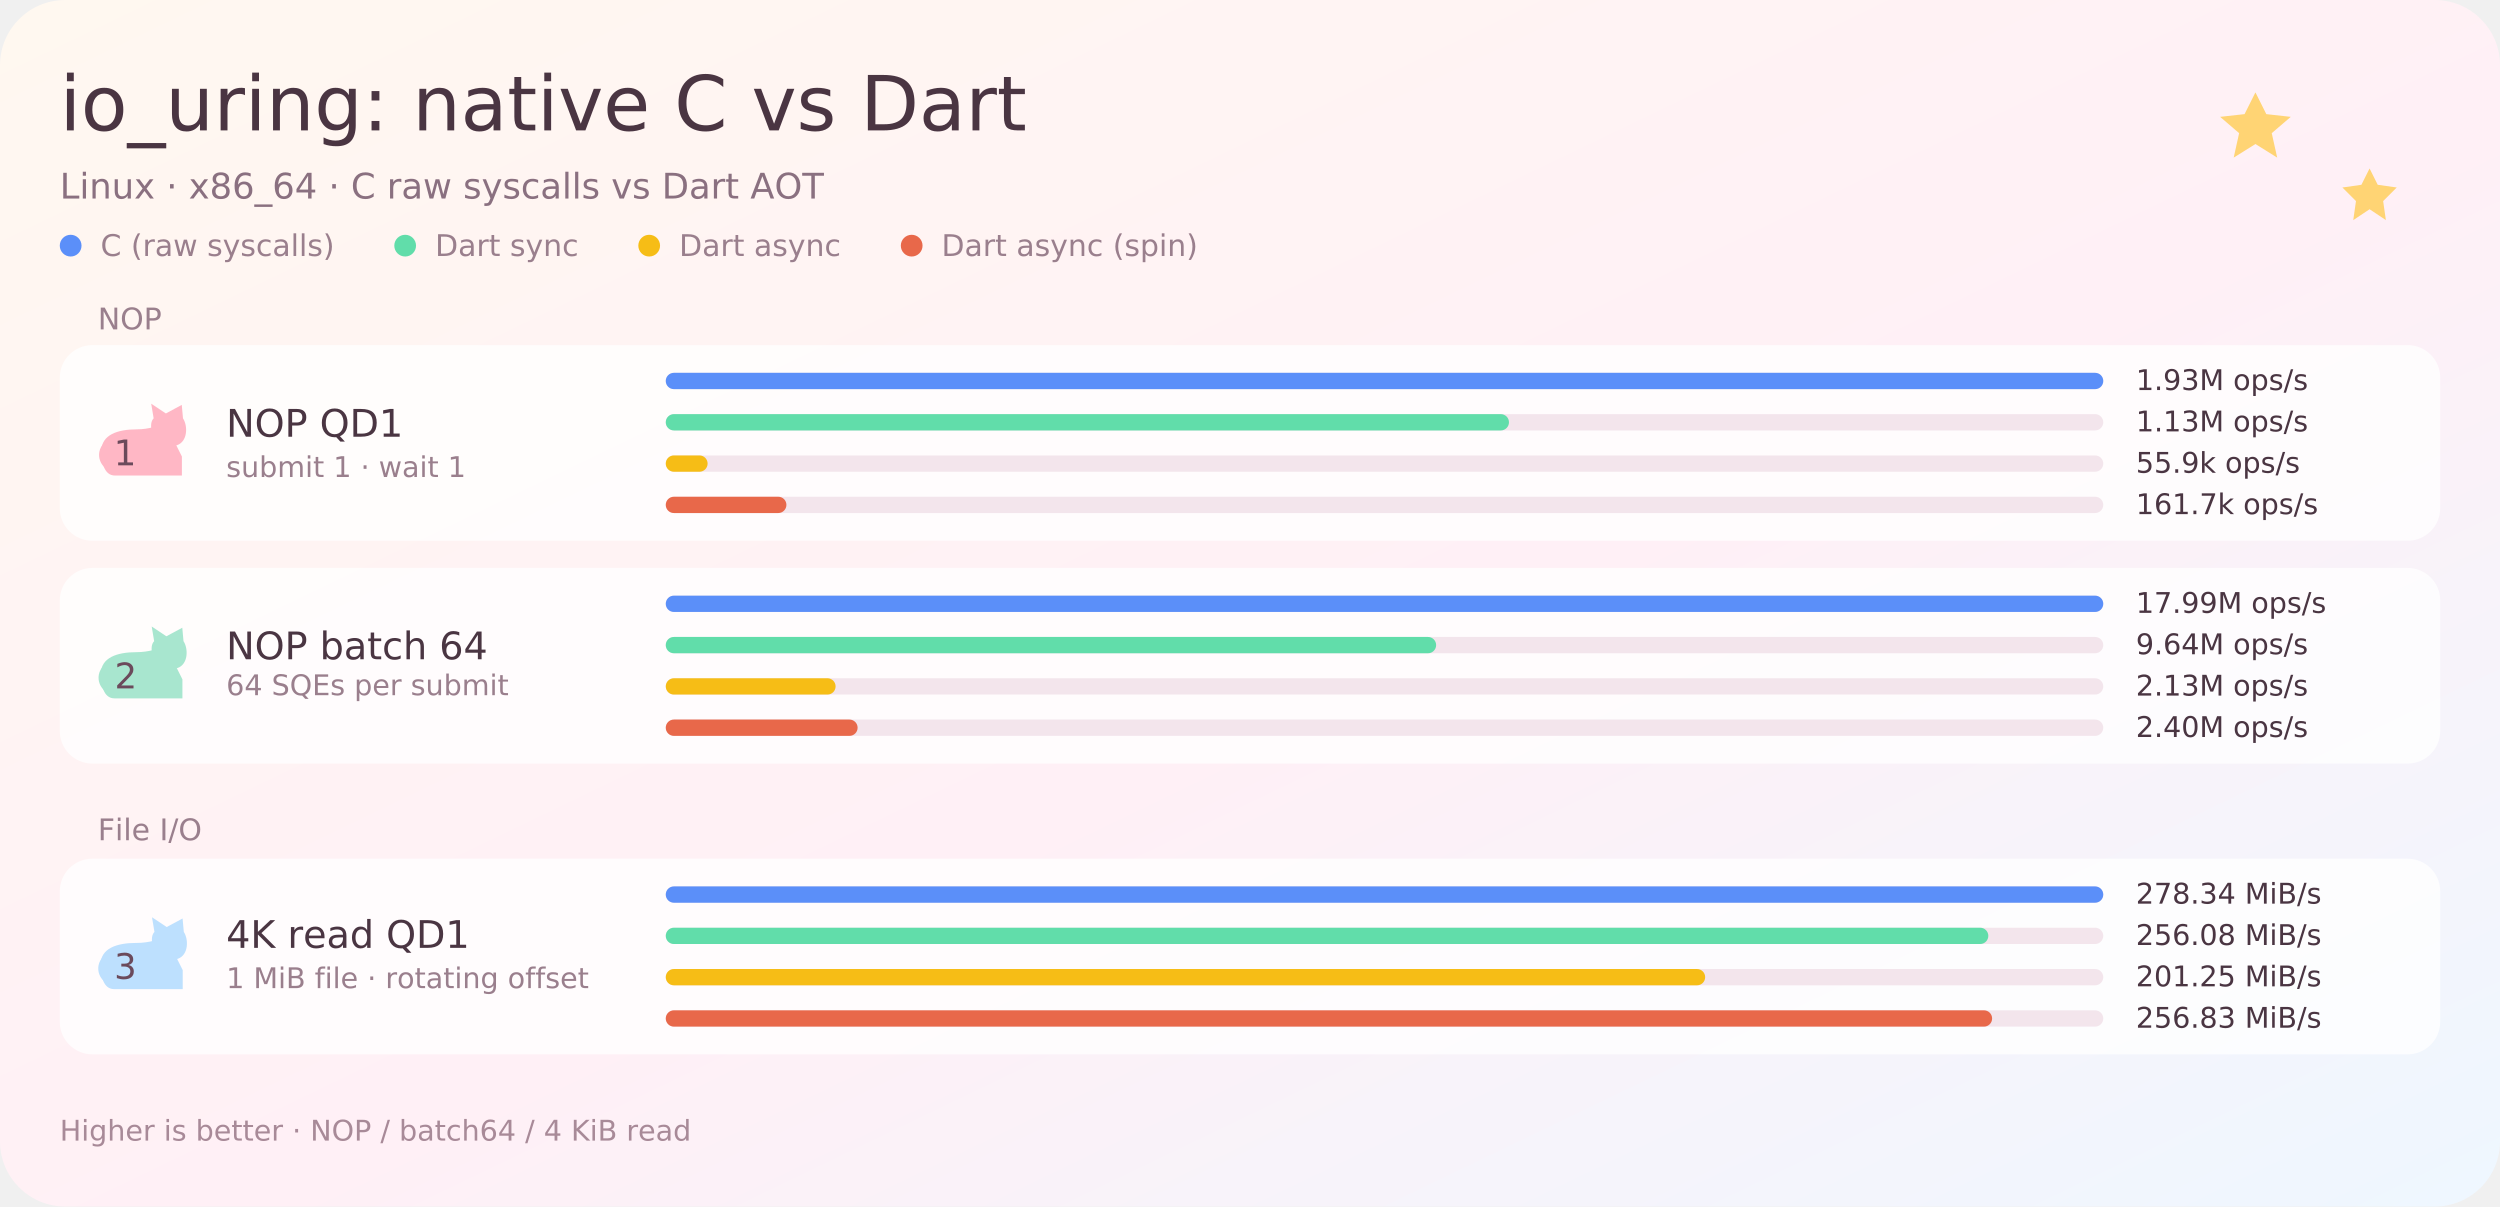
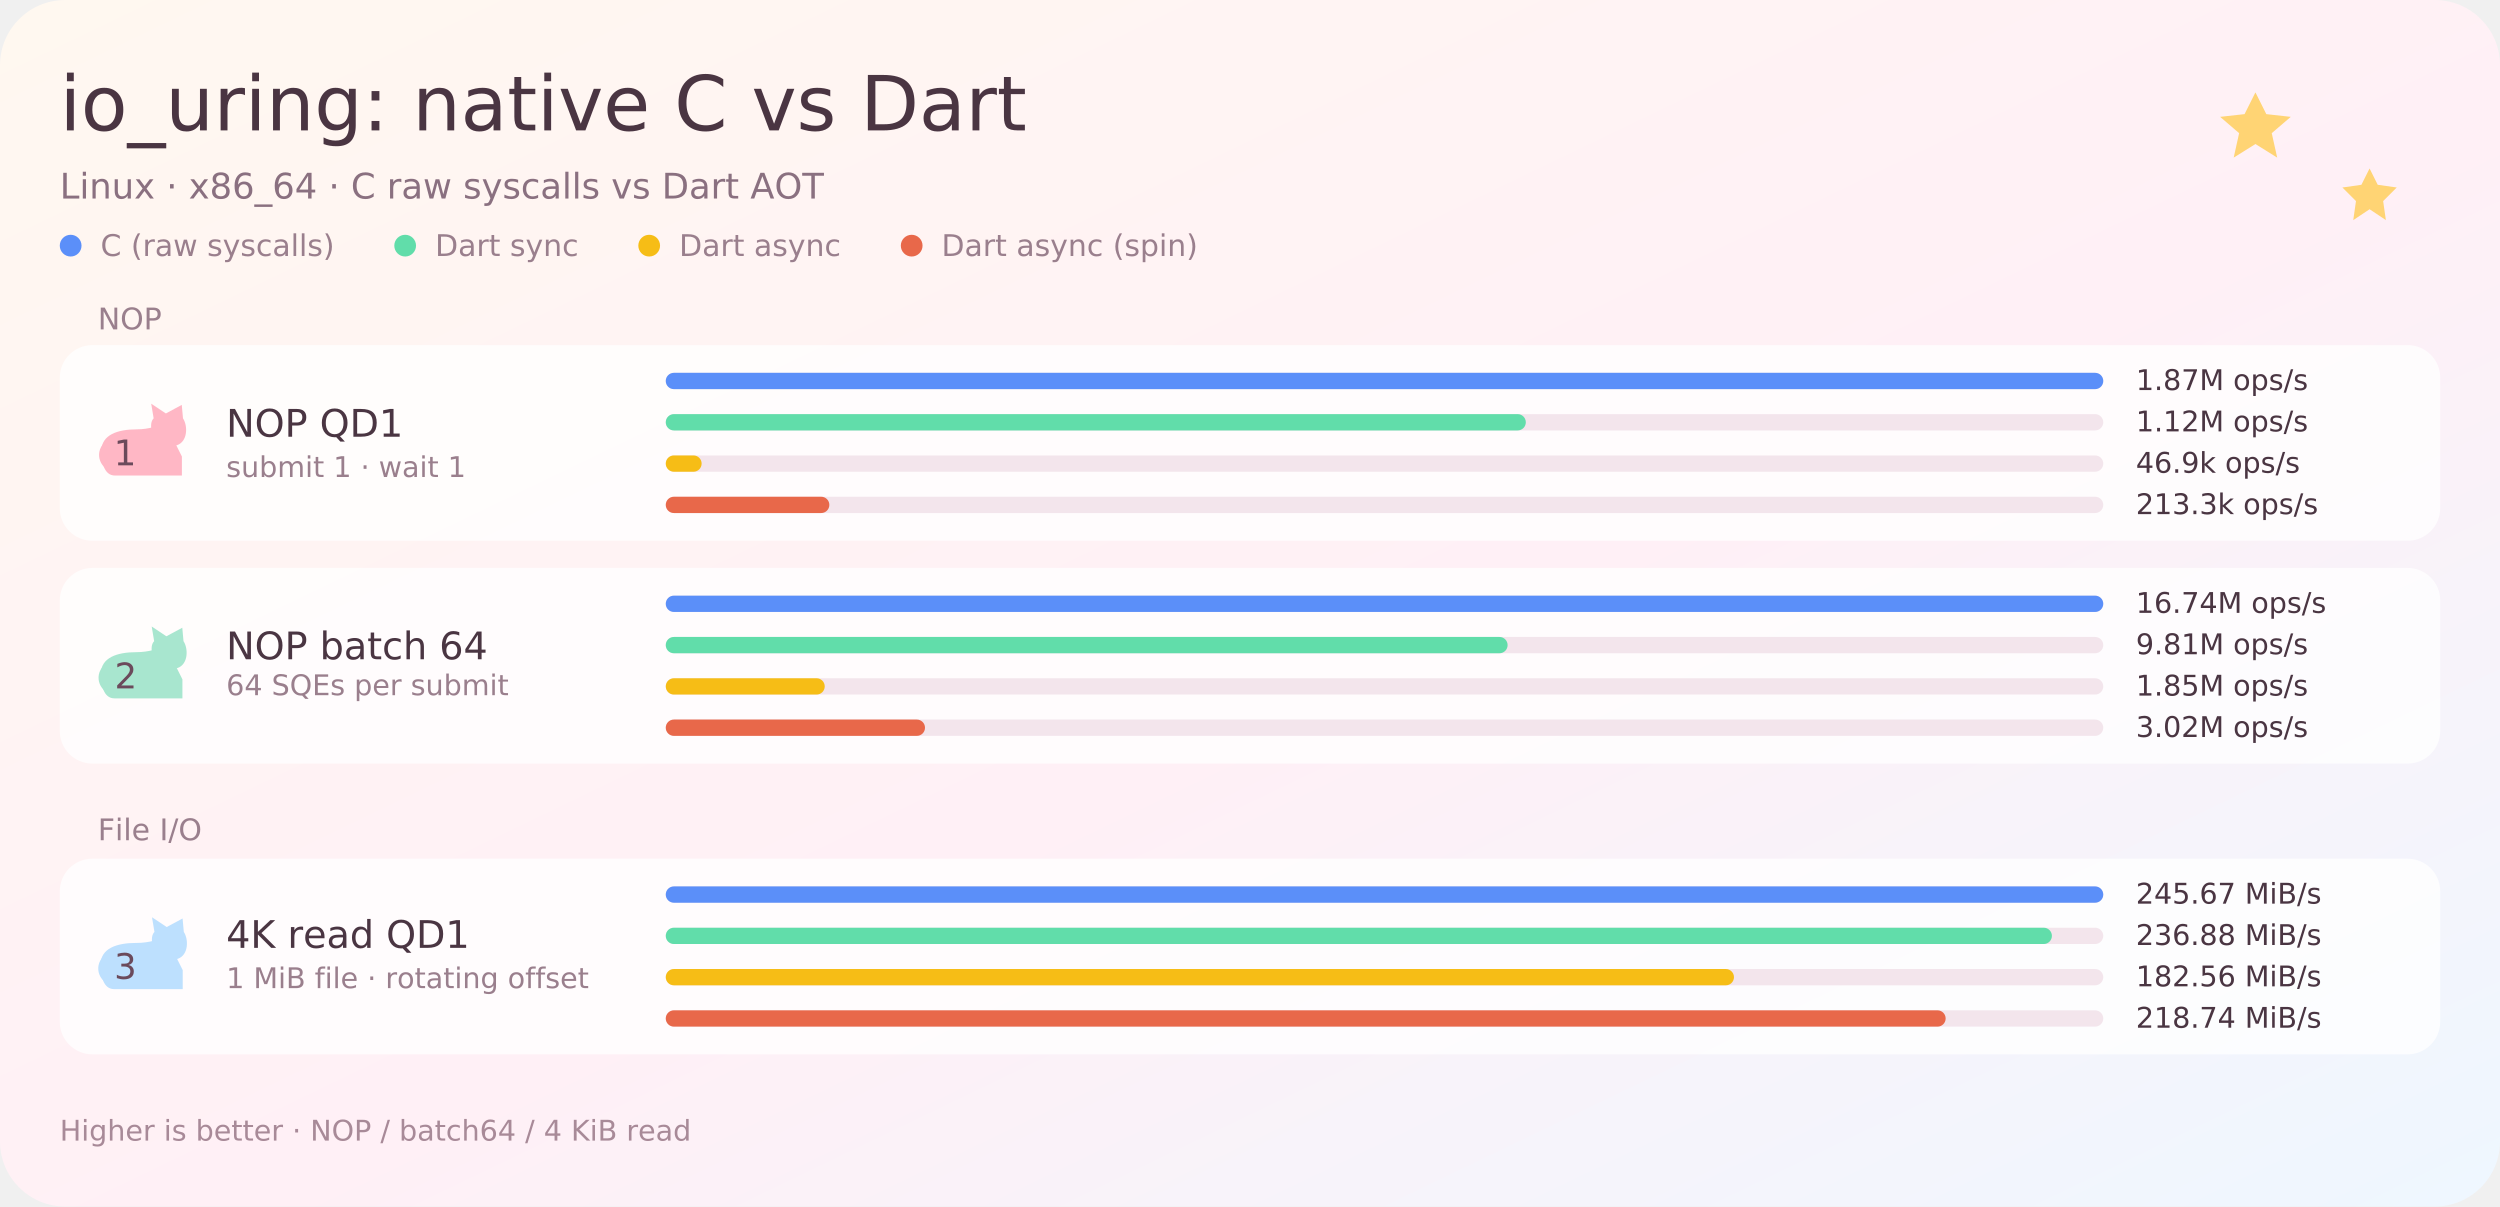
<svg xmlns="http://www.w3.org/2000/svg" width="920" height="444" viewBox="0 0 920 444" role="img" aria-label="io_uring: native C vs Dart">
  <defs>
    <path id="g0" d="M193 1120L377 1120L377 0L193 0ZM193 1556L377 1556L377 1323L193 1323Z" />
    <path id="g1" d="M627 991Q479 991 393 875.5Q307 760 307 559Q307 358 392.5 242.5Q478 127 627 127Q774 127 860 243Q946 359 946 559Q946 758 860 874.5Q774 991 627 991ZM627 1147Q867 1147 1004 991Q1141 835 1141 559Q1141 284 1004 127.5Q867 -29 627 -29Q386 -29 249.5 127.5Q113 284 113 559Q113 835 249.5 991Q386 1147 627 1147Z" />
    <path id="g2" d="M1044 -340L1044 -483L-20 -483L-20 -340Z" />
    <path id="g3" d="M174 442L174 1120L358 1120L358 449Q358 290 420 210.5Q482 131 606 131Q755 131 841.5 226Q928 321 928 485L928 1120L1112 1120L1112 0L928 0L928 172Q861 70 772.5 20.5Q684 -29 567 -29Q374 -29 274 91Q174 211 174 442ZM637 1147Z" />
    <path id="g4" d="M842 948Q811 966 774.5 974.5Q738 983 694 983Q538 983 454.5 881.5Q371 780 371 590L371 0L186 0L186 1120L371 1120L371 946Q429 1048 522 1097.5Q615 1147 748 1147Q767 1147 790 1144.5Q813 1142 841 1137Z" />
    <path id="g5" d="M1124 676L1124 0L940 0L940 670Q940 829 878 908Q816 987 692 987Q543 987 457 892Q371 797 371 633L371 0L186 0L186 1120L371 1120L371 946Q437 1047 526.5 1097Q616 1147 733 1147Q926 1147 1025 1027.5Q1124 908 1124 676Z" />
    <path id="g6" d="M930 573Q930 773 847.5 883Q765 993 616 993Q468 993 385.5 883Q303 773 303 573Q303 374 385.5 264Q468 154 616 154Q765 154 847.5 264Q930 374 930 573ZM1114 139Q1114 -147 987 -286.5Q860 -426 598 -426Q501 -426 415 -411.5Q329 -397 248 -367L248 -188Q329 -232 408 -253Q487 -274 569 -274Q750 -274 840 -179.5Q930 -85 930 106L930 197Q873 98 784 49Q695 0 571 0Q365 0 239 157Q113 314 113 573Q113 833 239 990Q365 1147 571 1147Q695 1147 784 1098Q873 1049 930 950L930 1120L1114 1120Z" />
    <path id="g7" d="M240 254L451 254L451 0L240 0ZM240 1059L451 1059L451 805L240 805Z" />
    <path id="g9" d="M702 563Q479 563 393 512Q307 461 307 338Q307 240 371.5 182.5Q436 125 547 125Q700 125 792.5 233.5Q885 342 885 522L885 563ZM1069 639L1069 0L885 0L885 170Q822 68 728 19.5Q634 -29 498 -29Q326 -29 224.5 67.5Q123 164 123 326Q123 515 249.5 611Q376 707 627 707L885 707L885 725Q885 852 801.5 921.5Q718 991 567 991Q471 991 380 968Q289 945 205 899L205 1069Q306 1108 401 1127.5Q496 1147 586 1147Q829 1147 949 1021Q1069 895 1069 639Z" />
    <path id="g10" d="M375 1438L375 1120L754 1120L754 977L375 977L375 369Q375 232 412.5 193Q450 154 565 154L754 154L754 0L565 0Q352 0 271 79.5Q190 159 190 369L190 977L55 977L55 1120L190 1120L190 1438Z" />
    <path id="g11" d="M61 1120L256 1120L606 180L956 1120L1151 1120L731 0L481 0Z" />
    <path id="g12" d="M1151 606L1151 516L305 516Q317 326 419.5 226.5Q522 127 705 127Q811 127 910.5 153Q1010 179 1108 231L1108 57Q1009 15 905 -7Q801 -29 694 -29Q426 -29 269.5 127Q113 283 113 549Q113 824 261.5 985.5Q410 1147 662 1147Q888 1147 1019.5 1001.5Q1151 856 1151 606ZM967 660Q965 811 882.5 901Q800 991 664 991Q510 991 417.5 904Q325 817 311 659Z" />
    <path id="g13" d="M1319 1378L1319 1165Q1217 1260 1101.5 1307Q986 1354 856 1354Q600 1354 464 1197.5Q328 1041 328 745Q328 450 464 293.5Q600 137 856 137Q986 137 1101.5 184Q1217 231 1319 326L1319 115Q1213 43 1094.5 7Q976 -29 844 -29Q505 -29 310 178.5Q115 386 115 745Q115 1105 310 1312.5Q505 1520 844 1520Q978 1520 1096.5 1484.5Q1215 1449 1319 1378Z" />
    <path id="g14" d="M907 1087L907 913Q829 953 745 973Q661 993 571 993Q434 993 365.5 951Q297 909 297 825Q297 761 346 724.5Q395 688 543 655L606 641Q802 599 884.5 522.5Q967 446 967 309Q967 153 843.5 62Q720 -29 504 -29Q414 -29 316.5 -11.5Q219 6 111 41L111 231Q213 178 312 151.5Q411 125 508 125Q638 125 708 169.5Q778 214 778 295Q778 370 727.5 410Q677 450 506 487L442 502Q271 538 195 612.5Q119 687 119 817Q119 975 231 1061Q343 1147 549 1147Q651 1147 741 1132Q831 1117 907 1087Z" />
    <path id="g15" d="M403 1327L403 166L647 166Q956 166 1099.5 306Q1243 446 1243 748Q1243 1048 1099.5 1187.5Q956 1327 647 1327ZM201 1493L616 1493Q1050 1493 1253 1312.5Q1456 1132 1456 748Q1456 362 1252 181Q1048 0 616 0L201 0Z" />
    <path id="g16" d="M201 1493L403 1493L403 170L1130 170L1130 0L201 0Z" />
    <path id="g17" d="M1124 1120L719 575L1145 0L928 0L602 440L276 0L59 0L494 586L96 1120L313 1120L610 721L907 1120Z" />
    <path id="g18" d="M219 838L430 838L430 584L219 584Z" />
    <path id="g19" d="M651 709Q507 709 424.5 632Q342 555 342 420Q342 285 424.5 208Q507 131 651 131Q795 131 878 208.5Q961 286 961 420Q961 555 878.5 632Q796 709 651 709ZM449 795Q319 827 246.5 916Q174 1005 174 1133Q174 1312 301.5 1416Q429 1520 651 1520Q874 1520 1001 1416Q1128 1312 1128 1133Q1128 1005 1055.5 916Q983 827 854 795Q1000 761 1081.5 662Q1163 563 1163 420Q1163 203 1030.5 87Q898 -29 651 -29Q404 -29 271.5 87Q139 203 139 420Q139 563 221 662Q303 761 449 795ZM375 1114Q375 998 447.5 933Q520 868 651 868Q781 868 854.5 933Q928 998 928 1114Q928 1230 854.5 1295Q781 1360 651 1360Q520 1360 447.5 1295Q375 1230 375 1114Z" />
    <path id="g20" d="M676 827Q540 827 460.5 734Q381 641 381 479Q381 318 460.5 224.5Q540 131 676 131Q812 131 891.5 224.5Q971 318 971 479Q971 641 891.5 734Q812 827 676 827ZM1077 1460L1077 1276Q1001 1312 923.5 1331Q846 1350 770 1350Q570 1350 464.5 1215Q359 1080 344 807Q403 894 492 940.5Q581 987 688 987Q913 987 1043.5 850.5Q1174 714 1174 479Q1174 249 1038 110Q902 -29 676 -29Q417 -29 280 169.5Q143 368 143 745Q143 1099 311 1309.5Q479 1520 762 1520Q838 1520 915.5 1505Q993 1490 1077 1460Z" />
    <path id="g21" d="M774 1317L264 520L774 520ZM721 1493L975 1493L975 520L1188 520L1188 352L975 352L975 0L774 0L774 352L100 352L100 547Z" />
    <path id="g22" d="M86 1120L270 1120L500 246L729 1120L946 1120L1176 246L1405 1120L1589 1120L1296 0L1079 0L838 918L596 0L379 0Z" />
    <path id="g23" d="M659 -104Q581 -304 507 -365Q433 -426 309 -426L162 -426L162 -272L270 -272Q346 -272 388 -236Q430 -200 481 -66L514 18L61 1120L256 1120L606 244L956 1120L1151 1120Z" />
    <path id="g24" d="M999 1077L999 905Q921 948 842.5 969.5Q764 991 684 991Q505 991 406 877.5Q307 764 307 559Q307 354 406 240.5Q505 127 684 127Q764 127 842.5 148.5Q921 170 999 213L999 43Q922 7 839.5 -11Q757 -29 664 -29Q411 -29 262 130Q113 289 113 559Q113 833 263.5 990Q414 1147 676 1147Q761 1147 842 1129.5Q923 1112 999 1077Z" />
    <path id="g25" d="M193 1556L377 1556L377 0L193 0Z" />
    <path id="g26" d="M700 1294L426 551L975 551ZM586 1493L815 1493L1384 0L1174 0L1038 383L365 383L229 0L16 0Z" />
    <path id="g27" d="M807 1356Q587 1356 457.5 1192Q328 1028 328 745Q328 463 457.5 299Q587 135 807 135Q1027 135 1155.5 299Q1284 463 1284 745Q1284 1028 1155.5 1192Q1027 1356 807 1356ZM807 1520Q1121 1520 1309 1309.5Q1497 1099 1497 745Q1497 392 1309 181.5Q1121 -29 807 -29Q492 -29 303.5 181Q115 391 115 745Q115 1099 303.5 1309.5Q492 1520 807 1520Z" />
    <path id="g28" d="M-6 1493L1257 1493L1257 1323L727 1323L727 0L524 0L524 1323L-6 1323Z" />
    <path id="g29" d="M635 1554Q501 1324 436 1099Q371 874 371 643Q371 412 436.5 185.5Q502 -41 635 -270L475 -270Q325 -35 250.5 192Q176 419 176 643Q176 866 250 1092Q324 1318 475 1554Z" />
    <path id="g30" d="M164 1554L324 1554Q474 1318 548.5 1092Q623 866 623 643Q623 419 548.5 192Q474 -35 324 -270L164 -270Q297 -41 362.5 185.5Q428 412 428 643Q428 874 362.5 1099Q297 1324 164 1554Z" />
    <path id="g31" d="M371 168L371 -426L186 -426L186 1120L371 1120L371 950Q429 1050 517.5 1098.5Q606 1147 729 1147Q933 1147 1060.5 985Q1188 823 1188 559Q1188 295 1060.5 133Q933 -29 729 -29Q606 -29 517.5 19.5Q429 68 371 168ZM997 559Q997 762 913.5 877.5Q830 993 684 993Q538 993 454.5 877.5Q371 762 371 559Q371 356 454.5 240.5Q538 125 684 125Q830 125 913.5 240.5Q997 356 997 559Z" />
    <path id="g32" d="M201 1493L473 1493L1135 244L1135 1493L1331 1493L1331 0L1059 0L397 1249L397 0L201 0Z" />
    <path id="g33" d="M403 1327L403 766L657 766Q798 766 875 839Q952 912 952 1047Q952 1181 875 1254Q798 1327 657 1327ZM201 1493L657 1493Q908 1493 1036.5 1379.5Q1165 1266 1165 1047Q1165 826 1036.5 713Q908 600 657 600L403 600L403 0L201 0Z" />
    <path id="g34" d="M201 1493L1059 1493L1059 1323L403 1323L403 883L995 883L995 713L403 713L403 0L201 0Z" />
    <path id="g35" d="M201 1493L403 1493L403 0L201 0Z" />
    <path id="g36" d="M520 1493L690 1493L170 -190L0 -190Z" />
    <path id="g37" d="M807 1356Q587 1356 457.5 1192Q328 1028 328 745Q328 463 457.5 299Q587 135 807 135Q1027 135 1155.5 299Q1284 463 1284 745Q1284 1028 1155.5 1192Q1027 1356 807 1356ZM1090 27L1356 -264L1112 -264L891 -25Q858 -27 840.5 -28Q823 -29 807 -29Q492 -29 303.5 181.5Q115 392 115 745Q115 1099 303.5 1309.5Q492 1520 807 1520Q1121 1520 1309 1309.5Q1497 1099 1497 745Q1497 485 1392.5 300Q1288 115 1090 27Z" />
    <path id="g38" d="M254 170L584 170L584 1309L225 1237L225 1421L582 1493L784 1493L784 170L1114 170L1114 0L254 0Z" />
    <path id="g39" d="M997 559Q997 762 913.5 877.5Q830 993 684 993Q538 993 454.5 877.5Q371 762 371 559Q371 356 454.5 240.5Q538 125 684 125Q830 125 913.5 240.5Q997 356 997 559ZM371 950Q429 1050 517.5 1098.5Q606 1147 729 1147Q933 1147 1060.5 985Q1188 823 1188 559Q1188 295 1060.5 133Q933 -29 729 -29Q606 -29 517.5 19.5Q429 68 371 168L371 0L186 0L186 1556L371 1556Z" />
    <path id="g40" d="M1065 905Q1134 1029 1230 1088Q1326 1147 1456 1147Q1631 1147 1726 1024.5Q1821 902 1821 676L1821 0L1636 0L1636 670Q1636 831 1579 909Q1522 987 1405 987Q1262 987 1179 892Q1096 797 1096 633L1096 0L911 0L911 670Q911 832 854 909.5Q797 987 678 987Q537 987 454 891.5Q371 796 371 633L371 0L186 0L186 1120L371 1120L371 946Q434 1049 522 1098Q610 1147 731 1147Q853 1147 938.5 1085Q1024 1023 1065 905Z" />
    <path id="g41" d="M219 254L430 254L430 0L219 0Z" />
-     <path id="g42" d="M225 31L225 215Q301 179 379 160Q457 141 532 141Q732 141 837.5 275.5Q943 410 958 684Q900 598 811 552Q722 506 614 506Q390 506 259.5 641.5Q129 777 129 1012Q129 1242 265 1381Q401 1520 627 1520Q886 1520 1022.5 1321.5Q1159 1123 1159 745Q1159 392 991.5 181.5Q824 -29 541 -29Q465 -29 387 -14Q309 1 225 31ZM627 664Q763 664 842.5 757Q922 850 922 1012Q922 1173 842.5 1266.5Q763 1360 627 1360Q491 1360 411.5 1266.5Q332 1173 332 1012Q332 850 411.5 757Q491 664 627 664Z" />
-     <path id="g43" d="M831 805Q976 774 1057.5 676Q1139 578 1139 434Q1139 213 987 92Q835 -29 555 -29Q461 -29 361.5 -10.5Q262 8 156 45L156 240Q240 191 340 166Q440 141 549 141Q739 141 838.5 216Q938 291 938 434Q938 566 845.5 640.5Q753 715 588 715L414 715L414 881L596 881Q745 881 824 940.5Q903 1000 903 1112Q903 1227 821.5 1288.5Q740 1350 588 1350Q505 1350 410 1332Q315 1314 201 1276L201 1456Q316 1488 416.5 1504Q517 1520 606 1520Q836 1520 970 1415.5Q1104 1311 1104 1133Q1104 1009 1033 923.5Q962 838 831 805Z" />
-     <path id="g44" d="M201 1493L502 1493L883 477L1266 1493L1567 1493L1567 0L1370 0L1370 1311L985 287L782 287L397 1311L397 0L201 0Z" />
-     <path id="g45" d="M221 1493L1014 1493L1014 1323L406 1323L406 957Q450 972 494 979.5Q538 987 582 987Q832 987 978 850Q1124 713 1124 479Q1124 238 974 104.5Q824 -29 551 -29Q457 -29 359.5 -13Q262 3 158 35L158 238Q248 189 344 165Q440 141 547 141Q720 141 821 232Q922 323 922 479Q922 635 821 726Q720 817 547 817Q466 817 385.5 799Q305 781 221 743Z" />
+     <path id="g42" d="M168 1493L1128 1493L1128 1407L586 0L375 0L885 1323L168 1323Z" />
+     <path id="g43" d="M201 1493L502 1493L883 477L1266 1493L1567 1493L1567 0L1370 0L1370 1311L985 287L782 287L397 1311L397 0L201 0Z" />
+     <path id="g44" d="M393 170L1098 170L1098 0L150 0L150 170Q265 289 463.5 489.5Q662 690 713 748Q810 857 848.5 932.5Q887 1008 887 1081Q887 1200 803.5 1275Q720 1350 586 1350Q491 1350 385.5 1317Q280 1284 160 1217L160 1421Q282 1470 388 1495Q494 1520 582 1520Q814 1520 952 1404Q1090 1288 1090 1094Q1090 1002 1055.5 919.5Q1021 837 930 725Q905 696 771 557.5Q637 419 393 170Z" />
+     <path id="g45" d="M225 31L225 215Q301 179 379 160Q457 141 532 141Q732 141 837.5 275.5Q943 410 958 684Q900 598 811 552Q722 506 614 506Q390 506 259.5 641.5Q129 777 129 1012Q129 1242 265 1381Q401 1520 627 1520Q886 1520 1022.5 1321.5Q1159 1123 1159 745Q1159 392 991.5 181.5Q824 -29 541 -29Q465 -29 387 -14Q309 1 225 31ZM627 664Q763 664 842.5 757Q922 850 922 1012Q922 1173 842.5 1266.5Q763 1360 627 1360Q491 1360 411.5 1266.5Q332 1173 332 1012Q332 850 411.5 757Q491 664 627 664Z" />
    <path id="g46" d="M186 1556L371 1556L371 637L920 1120L1155 1120L561 596L1180 0L940 0L371 547L371 0L186 0Z" />
-     <path id="g47" d="M168 1493L1128 1493L1128 1407L586 0L375 0L885 1323L168 1323Z" />
+     <path id="g47" d="M831 805Q976 774 1057.5 676Q1139 578 1139 434Q1139 213 987 92Q835 -29 555 -29Q461 -29 361.5 -10.5Q262 8 156 45L156 240Q240 191 340 166Q440 141 549 141Q739 141 838.5 216Q938 291 938 434Q938 566 845.5 640.5Q753 715 588 715L414 715L414 881L596 881Q745 881 824 940.5Q903 1000 903 1112Q903 1227 821.5 1288.5Q740 1350 588 1350Q505 1350 410 1332Q315 1314 201 1276L201 1456Q316 1488 416.5 1504Q517 1520 606 1520Q836 1520 970 1415.5Q1104 1311 1104 1133Q1104 1009 1033 923.5Q962 838 831 805Z" />
    <path id="g48" d="M1124 676L1124 0L940 0L940 670Q940 829 878 908Q816 987 692 987Q543 987 457 892Q371 797 371 633L371 0L186 0L186 1556L371 1556L371 946Q437 1047 526.5 1097Q616 1147 733 1147Q926 1147 1025 1027.5Q1124 908 1124 676Z" />
    <path id="g49" d="M1096 1444L1096 1247Q981 1302 879 1329Q777 1356 682 1356Q517 1356 427.5 1292Q338 1228 338 1110Q338 1011 397.5 960.5Q457 910 623 879L745 854Q971 811 1078.5 702.5Q1186 594 1186 412Q1186 195 1040.5 83Q895 -29 614 -29Q508 -29 388.5 -5Q269 19 141 66L141 274Q264 205 382 170Q500 135 614 135Q787 135 881 203Q975 271 975 397Q975 507 907.5 569Q840 631 686 662L563 686Q337 731 236 827Q135 923 135 1094Q135 1292 274.5 1406Q414 1520 659 1520Q764 1520 873 1501Q982 1482 1096 1444Z" />
    <path id="g50" d="M201 1493L1145 1493L1145 1323L403 1323L403 881L1114 881L1114 711L403 711L403 170L1163 170L1163 0L201 0Z" />
-     <path id="g51" d="M393 170L1098 170L1098 0L150 0L150 170Q265 289 463.5 489.5Q662 690 713 748Q810 857 848.5 932.5Q887 1008 887 1081Q887 1200 803.5 1275Q720 1350 586 1350Q491 1350 385.5 1317Q280 1284 160 1217L160 1421Q282 1470 388 1495Q494 1520 582 1520Q814 1520 952 1404Q1090 1288 1090 1094Q1090 1002 1055.5 919.5Q1021 837 930 725Q905 696 771 557.5Q637 419 393 170Z" />
+     <path id="g51" d="M221 1493L1014 1493L1014 1323L406 1323L406 957Q450 972 494 979.5Q538 987 582 987Q832 987 978 850Q1124 713 1124 479Q1124 238 974 104.5Q824 -29 551 -29Q457 -29 359.5 -13Q262 3 158 35L158 238Q248 189 344 165Q440 141 547 141Q720 141 821 232Q922 323 922 479Q922 635 821 726Q720 817 547 817Q466 817 385.5 799Q305 781 221 743Z" />
    <path id="g52" d="M651 1360Q495 1360 416.5 1206.5Q338 1053 338 745Q338 438 416.5 284.5Q495 131 651 131Q808 131 886.5 284.5Q965 438 965 745Q965 1053 886.5 1206.5Q808 1360 651 1360ZM651 1520Q902 1520 1034.5 1321.5Q1167 1123 1167 745Q1167 368 1034.5 169.5Q902 -29 651 -29Q400 -29 267.5 169.5Q135 368 135 745Q135 1123 267.5 1321.5Q400 1520 651 1520Z" />
    <path id="g53" d="M201 1493L403 1493L403 862L1073 1493L1333 1493L592 797L1386 0L1120 0L403 719L403 0L201 0Z" />
    <path id="g54" d="M930 950L930 1556L1114 1556L1114 0L930 0L930 168Q872 68 783.5 19.5Q695 -29 571 -29Q368 -29 240.5 133Q113 295 113 559Q113 823 240.5 985Q368 1147 571 1147Q695 1147 783.5 1098.5Q872 1050 930 950ZM303 559Q303 356 386.5 240.5Q470 125 616 125Q762 125 846 240.5Q930 356 930 559Q930 762 846 877.5Q762 993 616 993Q470 993 386.5 877.5Q303 762 303 559Z" />
    <path id="g55" d="M403 713L403 166L727 166Q890 166 968.5 233.5Q1047 301 1047 440Q1047 580 968.5 646.5Q890 713 727 713ZM403 1327L403 877L702 877Q850 877 922.5 932.5Q995 988 995 1102Q995 1215 922.5 1271Q850 1327 702 1327ZM201 1493L717 1493Q948 1493 1073 1397Q1198 1301 1198 1124Q1198 987 1134 906Q1070 825 946 805Q1095 773 1177.5 671.5Q1260 570 1260 418Q1260 218 1124 109Q988 0 737 0L201 0Z" />
    <path id="g56" d="M760 1556L760 1403L584 1403Q485 1403 446.5 1363Q408 1323 408 1219L408 1120L711 1120L711 977L408 977L408 0L223 0L223 977L47 977L47 1120L223 1120L223 1198Q223 1385 310 1470.5Q397 1556 586 1556Z" />
    <path id="g57" d="M201 1493L403 1493L403 881L1137 881L1137 1493L1339 1493L1339 0L1137 0L1137 711L403 711L403 0L201 0Z" />
    <linearGradient id="bg" x1="0" y1="0" x2="1" y2="1">
      <stop offset="0" stop-color="#FFF8F0" />
      <stop offset="0.55" stop-color="#FFF0F6" />
      <stop offset="1" stop-color="#EEF7FF" />
    </linearGradient>
    <filter id="shadow" x="-20%" y="-20%" width="140%" height="140%">
      <feDropShadow dx="0" dy="2" stdDeviation="3" flood-color="#C084A0" flood-opacity="0.18" />
    </filter>
  </defs>
  <rect width="920" height="444" rx="24" fill="url(#bg)" />
  <g filter="url(#shadow)">
    <rect width="920" height="444" rx="24" fill="transparent" />
  </g>
  <path d="M 830 34 l 4 8 9 1 -7 6 2 9 -8 -5 -8 5 2 -9 -7 -6 9 -1 z" fill="#FFD166" fill-opacity="0.9" />
  <path d="M 872 62 l 3 6 7 1 -5 5 1 7 -6 -4 -6 4 1 -7 -5 -5 7 -1 z" fill="#FFD166" fill-opacity="0.9" />
  <g transform="translate(22.00 47.99) scale(0.01367 -0.01367)" fill="#4A3542">
    <use href="#g0" x="0.0" />
    <use href="#g1" x="569.0" />
    <use href="#g2" x="1822.0" />
    <use href="#g3" x="2846.0" />
    <use href="#g4" x="4144.0" />
    <use href="#g0" x="4986.0" />
    <use href="#g5" x="5555.0" />
    <use href="#g6" x="6853.0" />
    <use href="#g7" x="8153.0" />
    <use href="#g8" x="8843.0" />
    <use href="#g5" x="9494.0" />
    <use href="#g9" x="10792.0" />
    <use href="#g10" x="12047.0" />
    <use href="#g0" x="12850.0" />
    <use href="#g11" x="13419.0" />
    <use href="#g12" x="14631.0" />
    <use href="#g8" x="15891.0" />
    <use href="#g13" x="16542.0" />
    <use href="#g8" x="17972.0" />
    <use href="#g11" x="18623.0" />
    <use href="#g14" x="19835.0" />
    <use href="#g8" x="20902.0" />
    <use href="#g15" x="21553.0" />
    <use href="#g9" x="23130.0" />
    <use href="#g4" x="24385.0" />
    <use href="#g10" x="25227.0" />
  </g>
  <g transform="translate(22.00 73.07) scale(0.00635 -0.00635)" fill="#8A7080">
    <use href="#g16" x="0.0" />
    <use href="#g0" x="1141.0" />
    <use href="#g5" x="1710.0" />
    <use href="#g3" x="3008.0" />
    <use href="#g17" x="4306.0" />
    <use href="#g8" x="5518.0" />
    <use href="#g18" x="6169.0" />
    <use href="#g8" x="6820.0" />
    <use href="#g17" x="7471.0" />
    <use href="#g19" x="8683.0" />
    <use href="#g20" x="9986.0" />
    <use href="#g2" x="11289.0" />
    <use href="#g20" x="12313.0" />
    <use href="#g21" x="13616.0" />
    <use href="#g8" x="14919.0" />
    <use href="#g18" x="15570.0" />
    <use href="#g8" x="16221.0" />
    <use href="#g13" x="16872.0" />
    <use href="#g8" x="18302.0" />
    <use href="#g4" x="18953.0" />
    <use href="#g9" x="19795.0" />
    <use href="#g22" x="21050.0" />
    <use href="#g8" x="22725.0" />
    <use href="#g14" x="23376.0" />
    <use href="#g23" x="24443.0" />
    <use href="#g14" x="25655.0" />
    <use href="#g24" x="26722.0" />
    <use href="#g9" x="27848.0" />
    <use href="#g25" x="29103.0" />
    <use href="#g25" x="29672.0" />
    <use href="#g14" x="30241.0" />
    <use href="#g8" x="31308.0" />
    <use href="#g11" x="31959.0" />
    <use href="#g14" x="33171.0" />
    <use href="#g8" x="34238.0" />
    <use href="#g15" x="34889.0" />
    <use href="#g9" x="36466.0" />
    <use href="#g4" x="37721.0" />
    <use href="#g10" x="38563.0" />
    <use href="#g8" x="39366.0" />
    <use href="#g26" x="40017.0" />
    <use href="#g27" x="41418.0" />
    <use href="#g28" x="43030.0" />
  </g>
  <circle cx="26.0" cy="90.4" r="4" fill="#5B8FF9" />
  <g transform="translate(37.00 94.21) scale(0.00537 -0.00537)" fill="#9A7F8D">
    <use href="#g13" x="0.0" />
    <use href="#g8" x="1430.0" />
    <use href="#g29" x="2081.0" />
    <use href="#g4" x="2880.0" />
    <use href="#g9" x="3722.0" />
    <use href="#g22" x="4977.0" />
    <use href="#g8" x="6652.0" />
    <use href="#g14" x="7303.0" />
    <use href="#g23" x="8370.0" />
    <use href="#g14" x="9582.0" />
    <use href="#g24" x="10649.0" />
    <use href="#g9" x="11775.0" />
    <use href="#g25" x="13030.0" />
    <use href="#g25" x="13599.0" />
    <use href="#g14" x="14168.0" />
    <use href="#g30" x="15235.0" />
  </g>
  <circle cx="149.1" cy="90.4" r="4" fill="#61DDAA" />
  <g transform="translate(160.12 94.21) scale(0.00537 -0.00537)" fill="#9A7F8D">
    <use href="#g15" x="0.0" />
    <use href="#g9" x="1577.0" />
    <use href="#g4" x="2832.0" />
    <use href="#g10" x="3674.0" />
    <use href="#g8" x="4477.0" />
    <use href="#g14" x="5128.0" />
    <use href="#g23" x="6195.0" />
    <use href="#g5" x="7407.0" />
    <use href="#g24" x="8705.0" />
  </g>
  <circle cx="238.9" cy="90.4" r="4" fill="#F6BD16" />
  <g transform="translate(249.92 94.21) scale(0.00537 -0.00537)" fill="#9A7F8D">
    <use href="#g15" x="0.0" />
    <use href="#g9" x="1577.0" />
    <use href="#g4" x="2832.0" />
    <use href="#g10" x="3674.0" />
    <use href="#g8" x="4477.0" />
    <use href="#g9" x="5128.0" />
    <use href="#g14" x="6383.0" />
    <use href="#g23" x="7450.0" />
    <use href="#g5" x="8662.0" />
    <use href="#g24" x="9960.0" />
  </g>
  <circle cx="335.5" cy="90.4" r="4" fill="#E8684A" />
  <g transform="translate(346.47 94.21) scale(0.00537 -0.00537)" fill="#9A7F8D">
    <use href="#g15" x="0.0" />
    <use href="#g9" x="1577.0" />
    <use href="#g4" x="2832.0" />
    <use href="#g10" x="3674.0" />
    <use href="#g8" x="4477.0" />
    <use href="#g9" x="5128.0" />
    <use href="#g14" x="6383.0" />
    <use href="#g23" x="7450.0" />
    <use href="#g5" x="8662.0" />
    <use href="#g24" x="9960.0" />
    <use href="#g8" x="11086.0" />
    <use href="#g29" x="11737.0" />
    <use href="#g14" x="12536.0" />
    <use href="#g31" x="13603.0" />
    <use href="#g0" x="14903.0" />
    <use href="#g5" x="15472.0" />
    <use href="#g30" x="16770.0" />
  </g>
  <g transform="translate(36.00 121.21) scale(0.00537 -0.00537)" fill="#9A7F8D">
    <use href="#g32" x="0.0" />
    <use href="#g27" x="1532.0" />
    <use href="#g33" x="3144.0" />
  </g>
  <g transform="translate(36.00 309.21) scale(0.00537 -0.00537)" fill="#9A7F8D">
    <use href="#g34" x="0.0" />
    <use href="#g0" x="1178.0" />
    <use href="#g25" x="1747.0" />
    <use href="#g12" x="2316.0" />
    <use href="#g8" x="3576.0" />
    <use href="#g35" x="4227.0" />
    <use href="#g36" x="4831.0" />
    <use href="#g27" x="5521.0" />
  </g>
  <g>
    <rect x="22.0" y="127.0" width="876.0" height="72.0" rx="12" fill="#FFFFFF" fill-opacity="0.78" />
    <g transform="translate(36.30 148.00) scale(1)">
      <path d="M 6 24 C 2 24 0 19 3 16" fill="none" stroke="#FFB7C5" stroke-width="2.8" stroke-linecap="round" />
      <path d="M 6 27 C 2 27 1 22 1 18 C 1 12 7 10 14 10 L 14.00 10 C 18.79 10 21.64 8.6 24.64 8 L 30.64 20 L 30.64 27 Z" fill="#FFB7C5" />
      <g transform="translate(25.64 10) scale(0.9) translate(-35 -10)">
        <path d="M 29 5.5 L 28 -0.5 L 34 3.5 L 40.5 0 L 41 5.5 C 43 8.5 43 15 38.5 16.5 C 34 18 30 17 28.5 12 C 27.5 8.5 28 6.5 29 5.5 Z" fill="#FFB7C5" />
      </g>
    </g>
    <g transform="translate(41.87 171.24) scale(0.00635 -0.00635)" fill="#6B4A5B">
      <use href="#g38" x="0.0" />
    </g>
    <g transform="translate(83.24 160.71) scale(0.00684 -0.00684)" fill="#4A3542">
      <use href="#g32" x="0.0" />
      <use href="#g27" x="1532.0" />
      <use href="#g33" x="3144.0" />
      <use href="#g8" x="4379.0" />
      <use href="#g37" x="5030.0" />
      <use href="#g15" x="6642.0" />
      <use href="#g38" x="8219.0" />
    </g>
    <g transform="translate(83.24 175.53) scale(0.00513 -0.00513)" fill="#9A7F8D">
      <use href="#g14" x="0.0" />
      <use href="#g3" x="1067.0" />
      <use href="#g39" x="2365.0" />
      <use href="#g40" x="3665.0" />
      <use href="#g0" x="5660.0" />
      <use href="#g10" x="6229.0" />
      <use href="#g8" x="7032.0" />
      <use href="#g38" x="7683.0" />
      <use href="#g8" x="8986.0" />
      <use href="#g18" x="9637.0" />
      <use href="#g8" x="10288.0" />
      <use href="#g22" x="10939.0" />
      <use href="#g9" x="12614.0" />
      <use href="#g0" x="13869.0" />
      <use href="#g10" x="14438.0" />
      <use href="#g8" x="15241.0" />
      <use href="#g38" x="15892.0" />
    </g>
    <rect x="245.0" y="137.2" width="529.0" height="6.0" rx="3" fill="#F3E5EC" />
    <rect x="245.0" y="137.2" width="529.0" height="6.0" rx="3" fill="#5B8FF9" />
    <g transform="translate(786.00 143.54) scale(0.00513 -0.00513)" fill="#4A3542">
      <use href="#g38" x="0.0" />
      <use href="#g41" x="1303.0" />
-       <use href="#g42" x="1954.0" />
-       <use href="#g43" x="3257.0" />
-       <use href="#g44" x="4560.0" />
+       <use href="#g19" x="1954.0" />
+       <use href="#g42" x="3257.0" />
+       <use href="#g43" x="4560.0" />
      <use href="#g8" x="6327.0" />
      <use href="#g1" x="6978.0" />
      <use href="#g31" x="8231.0" />
      <use href="#g14" x="9531.0" />
      <use href="#g36" x="10598.0" />
      <use href="#g14" x="11288.0" />
    </g>
    <rect x="245.0" y="152.4" width="529.0" height="6.0" rx="3" fill="#F3E5EC" />
-     <rect x="245.0" y="152.4" width="310.3" height="6.0" rx="3" fill="#61DDAA" />
+     <rect x="245.0" y="152.4" width="316.5" height="6.0" rx="3" fill="#61DDAA" />
    <g transform="translate(786.00 158.76) scale(0.00513 -0.00513)" fill="#4A3542">
      <use href="#g38" x="0.0" />
      <use href="#g41" x="1303.0" />
      <use href="#g38" x="1954.0" />
-       <use href="#g43" x="3257.0" />
-       <use href="#g44" x="4560.0" />
+       <use href="#g44" x="3257.0" />
+       <use href="#g43" x="4560.0" />
      <use href="#g8" x="6327.0" />
      <use href="#g1" x="6978.0" />
      <use href="#g31" x="8231.0" />
      <use href="#g14" x="9531.0" />
      <use href="#g36" x="10598.0" />
      <use href="#g14" x="11288.0" />
    </g>
    <rect x="245.0" y="167.6" width="529.0" height="6.0" rx="3" fill="#F3E5EC" />
-     <rect x="245.0" y="167.6" width="15.4" height="6.0" rx="3" fill="#F6BD16" />
+     <rect x="245.0" y="167.6" width="13.2" height="6.0" rx="3" fill="#F6BD16" />
    <g transform="translate(786.00 173.98) scale(0.00513 -0.00513)" fill="#4A3542">
-       <use href="#g45" x="0.0" />
-       <use href="#g45" x="1303.0" />
+       <use href="#g21" x="0.0" />
+       <use href="#g20" x="1303.0" />
      <use href="#g41" x="2606.0" />
-       <use href="#g42" x="3257.0" />
+       <use href="#g45" x="3257.0" />
      <use href="#g46" x="4560.0" />
      <use href="#g8" x="5746.0" />
      <use href="#g1" x="6397.0" />
      <use href="#g31" x="7650.0" />
      <use href="#g14" x="8950.0" />
      <use href="#g36" x="10017.0" />
      <use href="#g14" x="10707.0" />
    </g>
    <rect x="245.0" y="182.8" width="529.0" height="6.0" rx="3" fill="#F3E5EC" />
-     <rect x="245.0" y="182.8" width="44.4" height="6.0" rx="3" fill="#E8684A" />
+     <rect x="245.0" y="182.8" width="60.2" height="6.0" rx="3" fill="#E8684A" />
    <g transform="translate(786.00 189.21) scale(0.00513 -0.00513)" fill="#4A3542">
-       <use href="#g38" x="0.0" />
-       <use href="#g20" x="1303.0" />
-       <use href="#g38" x="2606.0" />
+       <use href="#g44" x="0.0" />
+       <use href="#g38" x="1303.0" />
+       <use href="#g47" x="2606.0" />
      <use href="#g41" x="3909.0" />
      <use href="#g47" x="4560.0" />
      <use href="#g46" x="5863.0" />
      <use href="#g8" x="7049.0" />
      <use href="#g1" x="7700.0" />
      <use href="#g31" x="8953.0" />
      <use href="#g14" x="10253.0" />
      <use href="#g36" x="11320.0" />
      <use href="#g14" x="12010.0" />
    </g>
  </g>
  <g>
    <rect x="22.0" y="209.0" width="876.0" height="72.0" rx="12" fill="#FFFFFF" fill-opacity="0.78" />
    <g transform="translate(36.11 230.00) scale(1)">
      <path d="M 6 24 C 2 24 0 19 3 16" fill="none" stroke="#A8E6CF" stroke-width="2.8" stroke-linecap="round" />
      <path d="M 6 27 C 2 27 1 22 1 18 C 1 12 7 10 14 10 L 14.02 10 C 18.97 10 22.02 8.6 25.02 8 L 31.02 20 L 31.02 27 Z" fill="#A8E6CF" />
      <g transform="translate(26.02 10) scale(0.9) translate(-35 -10)">
        <path d="M 29 5.5 L 28 -0.5 L 34 3.5 L 40.5 0 L 41 5.5 C 43 8.5 43 15 38.5 16.5 C 34 18 30 17 28.5 12 C 27.5 8.5 28 6.5 29 5.5 Z" fill="#A8E6CF" />
      </g>
    </g>
    <g transform="translate(42.16 253.32) scale(0.00635 -0.00635)" fill="#6B4A5B">
-       <use href="#g51" x="0.0" />
+       <use href="#g44" x="0.0" />
    </g>
    <g transform="translate(83.24 242.62) scale(0.00684 -0.00684)" fill="#4A3542">
      <use href="#g32" x="0.0" />
      <use href="#g27" x="1532.0" />
      <use href="#g33" x="3144.0" />
      <use href="#g8" x="4379.0" />
      <use href="#g39" x="5030.0" />
      <use href="#g9" x="6330.0" />
      <use href="#g10" x="7585.0" />
      <use href="#g24" x="8388.0" />
      <use href="#g48" x="9514.0" />
      <use href="#g8" x="10812.0" />
      <use href="#g20" x="11463.0" />
      <use href="#g21" x="12766.0" />
    </g>
    <g transform="translate(83.24 255.83) scale(0.00513 -0.00513)" fill="#9A7F8D">
      <use href="#g20" x="0.0" />
      <use href="#g21" x="1303.0" />
      <use href="#g8" x="2606.0" />
      <use href="#g49" x="3257.0" />
      <use href="#g37" x="4557.0" />
      <use href="#g50" x="6169.0" />
      <use href="#g14" x="7463.0" />
      <use href="#g8" x="8530.0" />
      <use href="#g31" x="9181.0" />
      <use href="#g12" x="10481.0" />
      <use href="#g4" x="11741.0" />
      <use href="#g8" x="12583.0" />
      <use href="#g14" x="13234.0" />
      <use href="#g3" x="14301.0" />
      <use href="#g39" x="15599.0" />
      <use href="#g40" x="16899.0" />
      <use href="#g0" x="18894.0" />
      <use href="#g10" x="19463.0" />
    </g>
    <rect x="245.0" y="219.2" width="529.0" height="6.0" rx="3" fill="#F3E5EC" />
    <rect x="245.0" y="219.2" width="529.0" height="6.0" rx="3" fill="#5B8FF9" />
    <g transform="translate(786.00 225.54) scale(0.00513 -0.00513)" fill="#4A3542">
      <use href="#g38" x="0.0" />
-       <use href="#g47" x="1303.0" />
+       <use href="#g20" x="1303.0" />
      <use href="#g41" x="2606.0" />
      <use href="#g42" x="3257.0" />
-       <use href="#g42" x="4560.0" />
-       <use href="#g44" x="5863.0" />
+       <use href="#g21" x="4560.0" />
+       <use href="#g43" x="5863.0" />
      <use href="#g8" x="7630.0" />
      <use href="#g1" x="8281.0" />
      <use href="#g31" x="9534.0" />
      <use href="#g14" x="10834.0" />
      <use href="#g36" x="11901.0" />
      <use href="#g14" x="12591.0" />
    </g>
    <rect x="245.0" y="234.4" width="529.0" height="6.0" rx="3" fill="#F3E5EC" />
-     <rect x="245.0" y="234.4" width="283.5" height="6.0" rx="3" fill="#61DDAA" />
+     <rect x="245.0" y="234.4" width="309.8" height="6.0" rx="3" fill="#61DDAA" />
    <g transform="translate(786.00 240.76) scale(0.00513 -0.00513)" fill="#4A3542">
-       <use href="#g42" x="0.0" />
+       <use href="#g45" x="0.0" />
      <use href="#g41" x="1303.0" />
-       <use href="#g20" x="1954.0" />
-       <use href="#g21" x="3257.0" />
-       <use href="#g44" x="4560.0" />
+       <use href="#g19" x="1954.0" />
+       <use href="#g38" x="3257.0" />
+       <use href="#g43" x="4560.0" />
      <use href="#g8" x="6327.0" />
      <use href="#g1" x="6978.0" />
      <use href="#g31" x="8231.0" />
      <use href="#g14" x="9531.0" />
      <use href="#g36" x="10598.0" />
      <use href="#g14" x="11288.0" />
    </g>
    <rect x="245.0" y="249.6" width="529.0" height="6.0" rx="3" fill="#F3E5EC" />
-     <rect x="245.0" y="249.6" width="62.5" height="6.0" rx="3" fill="#F6BD16" />
+     <rect x="245.0" y="249.6" width="58.5" height="6.0" rx="3" fill="#F6BD16" />
    <g transform="translate(786.00 255.98) scale(0.00513 -0.00513)" fill="#4A3542">
-       <use href="#g51" x="0.0" />
+       <use href="#g38" x="0.0" />
      <use href="#g41" x="1303.0" />
-       <use href="#g38" x="1954.0" />
-       <use href="#g43" x="3257.0" />
-       <use href="#g44" x="4560.0" />
+       <use href="#g19" x="1954.0" />
+       <use href="#g51" x="3257.0" />
+       <use href="#g43" x="4560.0" />
      <use href="#g8" x="6327.0" />
      <use href="#g1" x="6978.0" />
      <use href="#g31" x="8231.0" />
      <use href="#g14" x="9531.0" />
      <use href="#g36" x="10598.0" />
      <use href="#g14" x="11288.0" />
    </g>
    <rect x="245.0" y="264.8" width="529.0" height="6.0" rx="3" fill="#F3E5EC" />
-     <rect x="245.0" y="264.8" width="70.6" height="6.0" rx="3" fill="#E8684A" />
+     <rect x="245.0" y="264.8" width="95.4" height="6.0" rx="3" fill="#E8684A" />
    <g transform="translate(786.00 271.21) scale(0.00513 -0.00513)" fill="#4A3542">
-       <use href="#g51" x="0.0" />
+       <use href="#g47" x="0.0" />
      <use href="#g41" x="1303.0" />
-       <use href="#g21" x="1954.0" />
-       <use href="#g52" x="3257.0" />
-       <use href="#g44" x="4560.0" />
+       <use href="#g52" x="1954.0" />
+       <use href="#g44" x="3257.0" />
+       <use href="#g43" x="4560.0" />
      <use href="#g8" x="6327.0" />
      <use href="#g1" x="6978.0" />
      <use href="#g31" x="8231.0" />
      <use href="#g14" x="9531.0" />
      <use href="#g36" x="10598.0" />
      <use href="#g14" x="11288.0" />
    </g>
  </g>
  <g>
    <rect x="22.0" y="316.0" width="876.0" height="72.0" rx="12" fill="#FFFFFF" fill-opacity="0.78" />
    <g transform="translate(36.00 337.00) scale(1)">
      <path d="M 6 24 C 2 24 0 19 3 16" fill="none" stroke="#BDE0FE" stroke-width="2.8" stroke-linecap="round" />
      <path d="M 6 27 C 2 27 1 22 1 18 C 1 12 7 10 14 10 L 14.24 10 C 19.19 10 22.24 8.6 25.24 8 L 31.24 20 L 31.24 27 Z" fill="#BDE0FE" />
      <g transform="translate(26.24 10) scale(0.9) translate(-35 -10)">
        <path d="M 29 5.5 L 28 -0.5 L 34 3.5 L 40.5 0 L 41 5.5 C 43 8.5 43 15 38.5 16.5 C 34 18 30 17 28.5 12 C 27.5 8.5 28 6.5 29 5.5 Z" fill="#BDE0FE" />
      </g>
    </g>
    <g transform="translate(42.01 360.23) scale(0.00635 -0.00635)" fill="#6B4A5B">
-       <use href="#g43" x="0.0" />
+       <use href="#g47" x="0.0" />
    </g>
    <g transform="translate(83.24 348.82) scale(0.00684 -0.00684)" fill="#4A3542">
      <use href="#g21" x="0.0" />
      <use href="#g53" x="1303.0" />
      <use href="#g8" x="2646.0" />
      <use href="#g4" x="3297.0" />
      <use href="#g12" x="4139.0" />
      <use href="#g9" x="5399.0" />
      <use href="#g54" x="6654.0" />
      <use href="#g8" x="7954.0" />
      <use href="#g37" x="8605.0" />
      <use href="#g15" x="10217.0" />
      <use href="#g38" x="11794.0" />
    </g>
    <g transform="translate(83.24 363.64) scale(0.00513 -0.00513)" fill="#9A7F8D">
      <use href="#g38" x="0.0" />
      <use href="#g8" x="1303.0" />
-       <use href="#g44" x="1954.0" />
+       <use href="#g43" x="1954.0" />
      <use href="#g0" x="3721.0" />
      <use href="#g55" x="4290.0" />
      <use href="#g8" x="5695.0" />
      <use href="#g56" x="6346.0" />
      <use href="#g0" x="7067.0" />
      <use href="#g25" x="7636.0" />
      <use href="#g12" x="8205.0" />
      <use href="#g8" x="9465.0" />
      <use href="#g18" x="10116.0" />
      <use href="#g8" x="10767.0" />
      <use href="#g4" x="11418.0" />
      <use href="#g1" x="12260.0" />
      <use href="#g10" x="13513.0" />
      <use href="#g9" x="14316.0" />
      <use href="#g10" x="15571.0" />
      <use href="#g0" x="16374.0" />
      <use href="#g5" x="16943.0" />
      <use href="#g6" x="18241.0" />
      <use href="#g8" x="19541.0" />
      <use href="#g1" x="20192.0" />
      <use href="#g56" x="21445.0" />
      <use href="#g56" x="22166.0" />
      <use href="#g14" x="22887.0" />
      <use href="#g12" x="23954.0" />
      <use href="#g10" x="25214.0" />
    </g>
    <rect x="245.0" y="326.2" width="529.0" height="6.0" rx="3" fill="#F3E5EC" />
    <rect x="245.0" y="326.2" width="529.0" height="6.0" rx="3" fill="#5B8FF9" />
    <g transform="translate(786.00 332.54) scale(0.00513 -0.00513)" fill="#4A3542">
-       <use href="#g51" x="0.0" />
-       <use href="#g47" x="1303.0" />
-       <use href="#g19" x="2606.0" />
+       <use href="#g44" x="0.0" />
+       <use href="#g21" x="1303.0" />
+       <use href="#g51" x="2606.0" />
      <use href="#g41" x="3909.0" />
-       <use href="#g43" x="4560.0" />
-       <use href="#g21" x="5863.0" />
+       <use href="#g20" x="4560.0" />
+       <use href="#g42" x="5863.0" />
      <use href="#g8" x="7166.0" />
-       <use href="#g44" x="7817.0" />
+       <use href="#g43" x="7817.0" />
      <use href="#g0" x="9584.0" />
      <use href="#g55" x="10153.0" />
      <use href="#g36" x="11558.0" />
      <use href="#g14" x="12248.0" />
    </g>
    <rect x="245.0" y="341.4" width="529.0" height="6.0" rx="3" fill="#F3E5EC" />
-     <rect x="245.0" y="341.4" width="486.7" height="6.0" rx="3" fill="#61DDAA" />
+     <rect x="245.0" y="341.4" width="510.1" height="6.0" rx="3" fill="#61DDAA" />
    <g transform="translate(786.00 347.76) scale(0.00513 -0.00513)" fill="#4A3542">
-       <use href="#g51" x="0.0" />
-       <use href="#g45" x="1303.0" />
+       <use href="#g44" x="0.0" />
+       <use href="#g47" x="1303.0" />
      <use href="#g20" x="2606.0" />
      <use href="#g41" x="3909.0" />
-       <use href="#g52" x="4560.0" />
+       <use href="#g19" x="4560.0" />
      <use href="#g19" x="5863.0" />
      <use href="#g8" x="7166.0" />
-       <use href="#g44" x="7817.0" />
+       <use href="#g43" x="7817.0" />
      <use href="#g0" x="9584.0" />
      <use href="#g55" x="10153.0" />
      <use href="#g36" x="11558.0" />
      <use href="#g14" x="12248.0" />
    </g>
    <rect x="245.0" y="356.6" width="529.0" height="6.0" rx="3" fill="#F3E5EC" />
-     <rect x="245.0" y="356.6" width="382.5" height="6.0" rx="3" fill="#F6BD16" />
+     <rect x="245.0" y="356.6" width="393.1" height="6.0" rx="3" fill="#F6BD16" />
    <g transform="translate(786.00 362.98) scale(0.00513 -0.00513)" fill="#4A3542">
-       <use href="#g51" x="0.0" />
-       <use href="#g52" x="1303.0" />
-       <use href="#g38" x="2606.0" />
+       <use href="#g38" x="0.0" />
+       <use href="#g19" x="1303.0" />
+       <use href="#g44" x="2606.0" />
      <use href="#g41" x="3909.0" />
      <use href="#g51" x="4560.0" />
-       <use href="#g45" x="5863.0" />
+       <use href="#g20" x="5863.0" />
      <use href="#g8" x="7166.0" />
-       <use href="#g44" x="7817.0" />
+       <use href="#g43" x="7817.0" />
      <use href="#g0" x="9584.0" />
      <use href="#g55" x="10153.0" />
      <use href="#g36" x="11558.0" />
      <use href="#g14" x="12248.0" />
    </g>
    <rect x="245.0" y="371.8" width="529.0" height="6.0" rx="3" fill="#F3E5EC" />
-     <rect x="245.0" y="371.8" width="488.1" height="6.0" rx="3" fill="#E8684A" />
+     <rect x="245.0" y="371.8" width="471.0" height="6.0" rx="3" fill="#E8684A" />
    <g transform="translate(786.00 378.21) scale(0.00513 -0.00513)" fill="#4A3542">
-       <use href="#g51" x="0.0" />
-       <use href="#g45" x="1303.0" />
-       <use href="#g20" x="2606.0" />
+       <use href="#g44" x="0.0" />
+       <use href="#g38" x="1303.0" />
+       <use href="#g19" x="2606.0" />
      <use href="#g41" x="3909.0" />
-       <use href="#g19" x="4560.0" />
-       <use href="#g43" x="5863.0" />
+       <use href="#g42" x="4560.0" />
+       <use href="#g21" x="5863.0" />
      <use href="#g8" x="7166.0" />
-       <use href="#g44" x="7817.0" />
+       <use href="#g43" x="7817.0" />
      <use href="#g0" x="9584.0" />
      <use href="#g55" x="10153.0" />
      <use href="#g36" x="11558.0" />
      <use href="#g14" x="12248.0" />
    </g>
  </g>
  <g transform="translate(22.00 419.75) scale(0.00513 -0.00513)" fill="#A88A98">
    <use href="#g57" x="0.0" />
    <use href="#g0" x="1540.0" />
    <use href="#g6" x="2109.0" />
    <use href="#g48" x="3409.0" />
    <use href="#g12" x="4707.0" />
    <use href="#g4" x="5967.0" />
    <use href="#g8" x="6809.0" />
    <use href="#g0" x="7460.0" />
    <use href="#g14" x="8029.0" />
    <use href="#g8" x="9096.0" />
    <use href="#g39" x="9747.0" />
    <use href="#g12" x="11047.0" />
    <use href="#g10" x="12307.0" />
    <use href="#g10" x="13110.0" />
    <use href="#g12" x="13913.0" />
    <use href="#g4" x="15173.0" />
    <use href="#g8" x="16015.0" />
    <use href="#g18" x="16666.0" />
    <use href="#g8" x="17317.0" />
    <use href="#g32" x="17968.0" />
    <use href="#g27" x="19500.0" />
    <use href="#g33" x="21112.0" />
    <use href="#g8" x="22347.0" />
    <use href="#g36" x="22998.0" />
    <use href="#g8" x="23688.0" />
    <use href="#g39" x="24339.0" />
    <use href="#g9" x="25639.0" />
    <use href="#g10" x="26894.0" />
    <use href="#g24" x="27697.0" />
    <use href="#g48" x="28823.0" />
    <use href="#g20" x="30121.0" />
    <use href="#g21" x="31424.0" />
    <use href="#g8" x="32727.0" />
    <use href="#g36" x="33378.0" />
    <use href="#g8" x="34068.0" />
    <use href="#g21" x="34719.0" />
    <use href="#g8" x="36022.0" />
    <use href="#g53" x="36673.0" />
    <use href="#g0" x="38016.0" />
    <use href="#g55" x="38585.0" />
    <use href="#g8" x="39990.0" />
    <use href="#g4" x="40641.0" />
    <use href="#g12" x="41483.0" />
    <use href="#g9" x="42743.0" />
    <use href="#g54" x="43998.0" />
  </g>
</svg>
